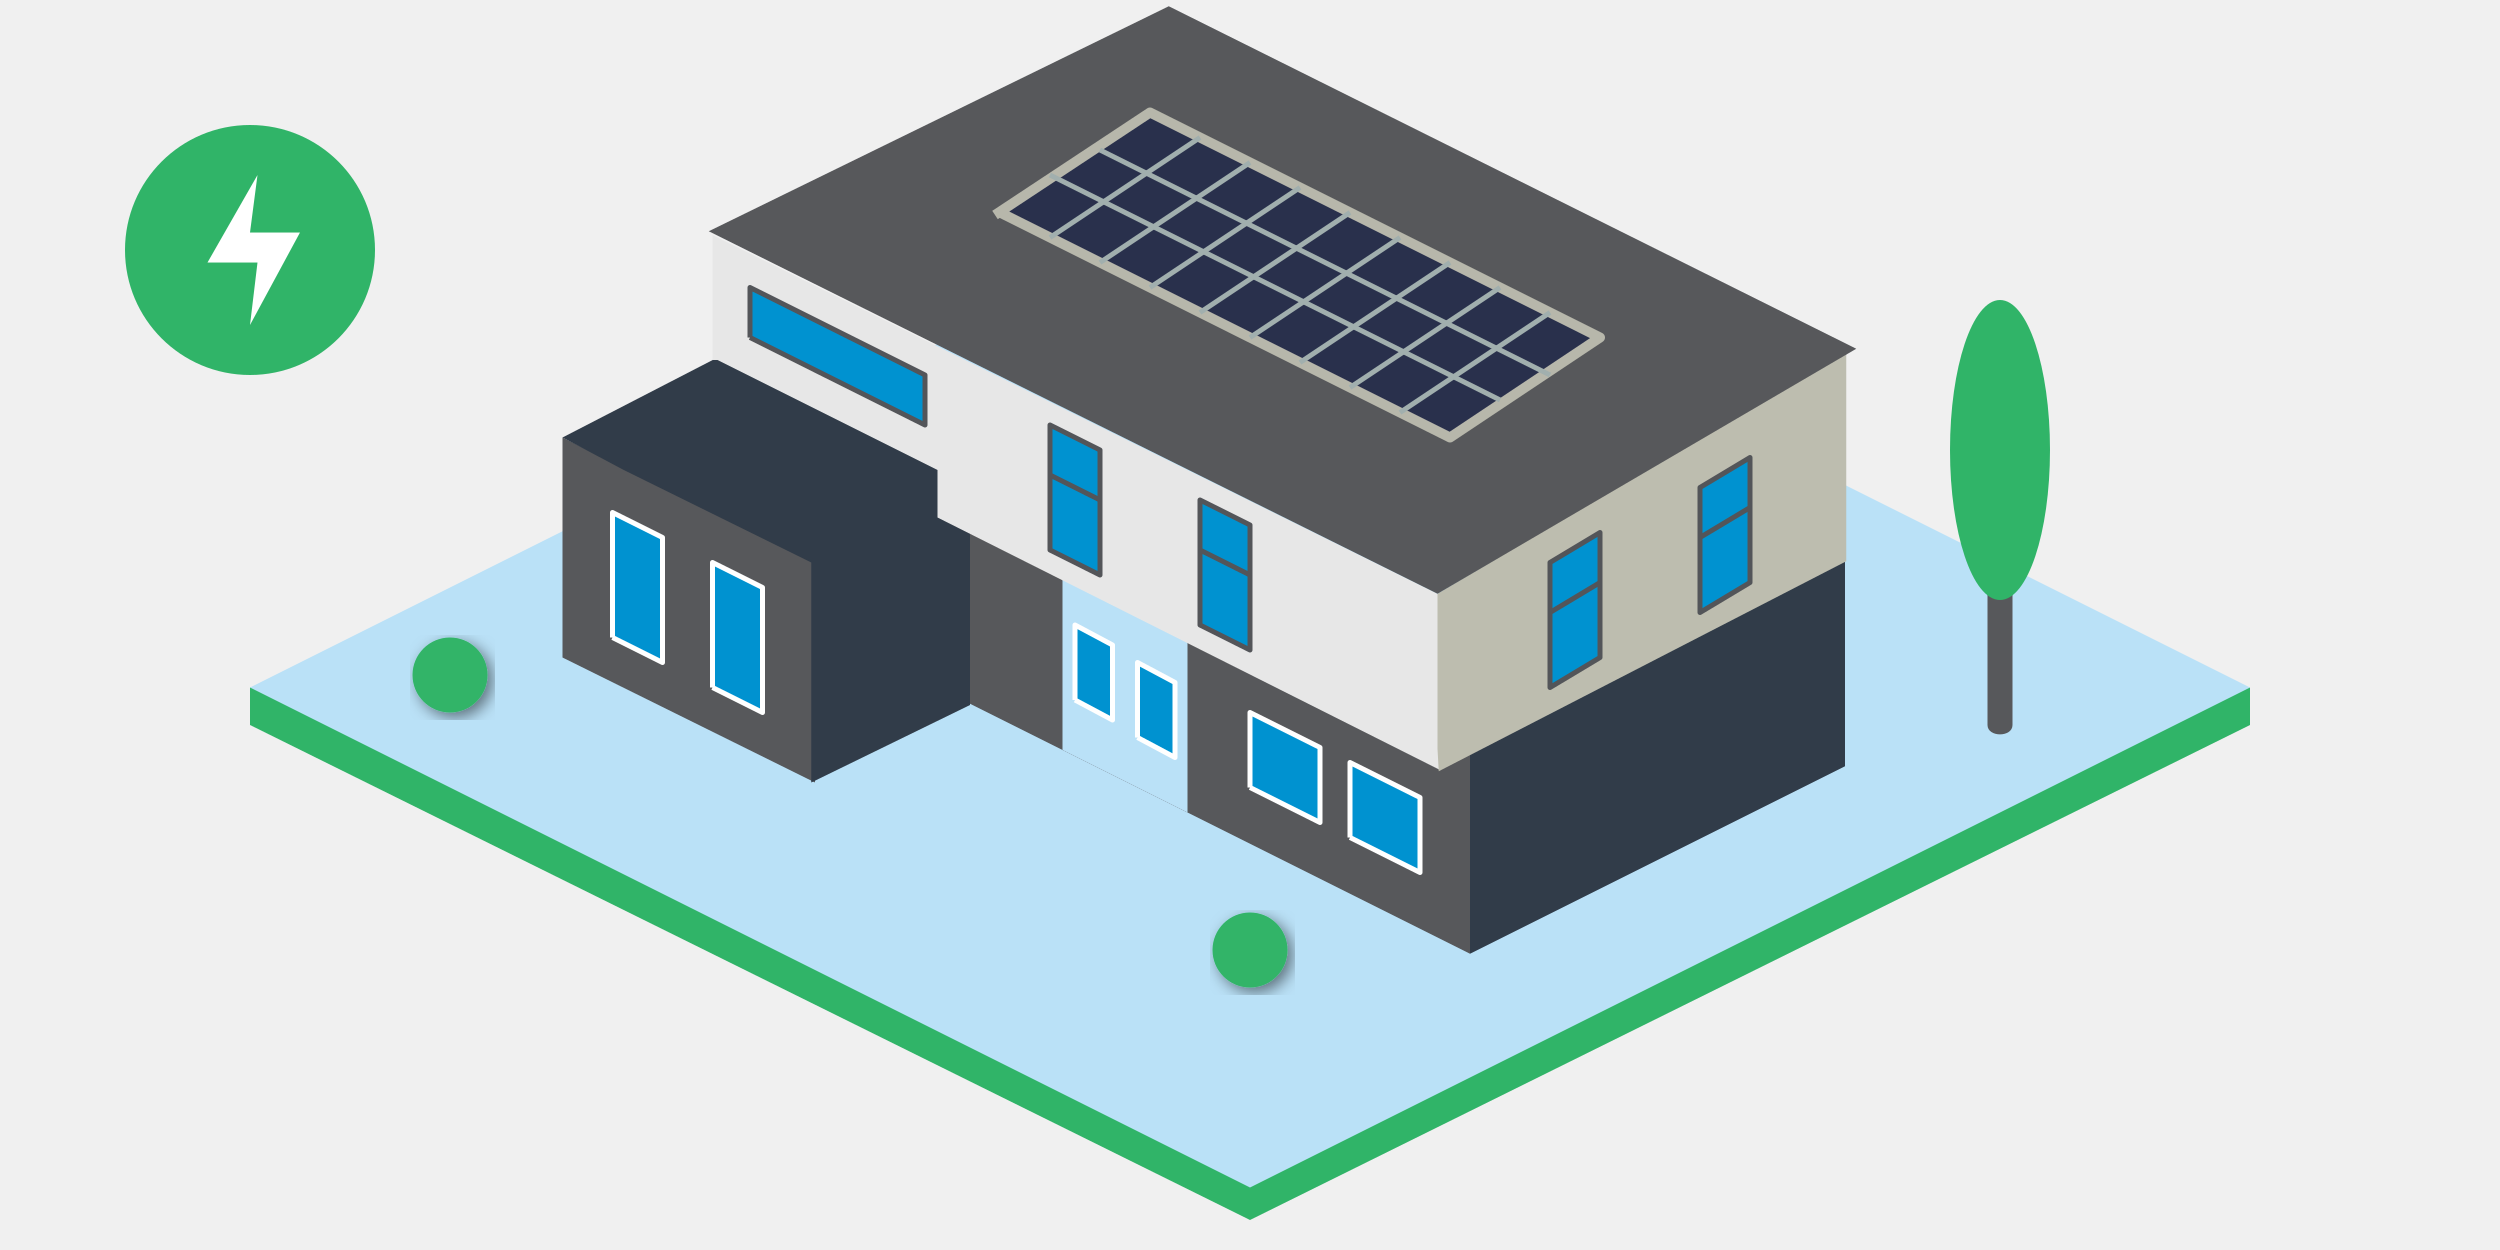
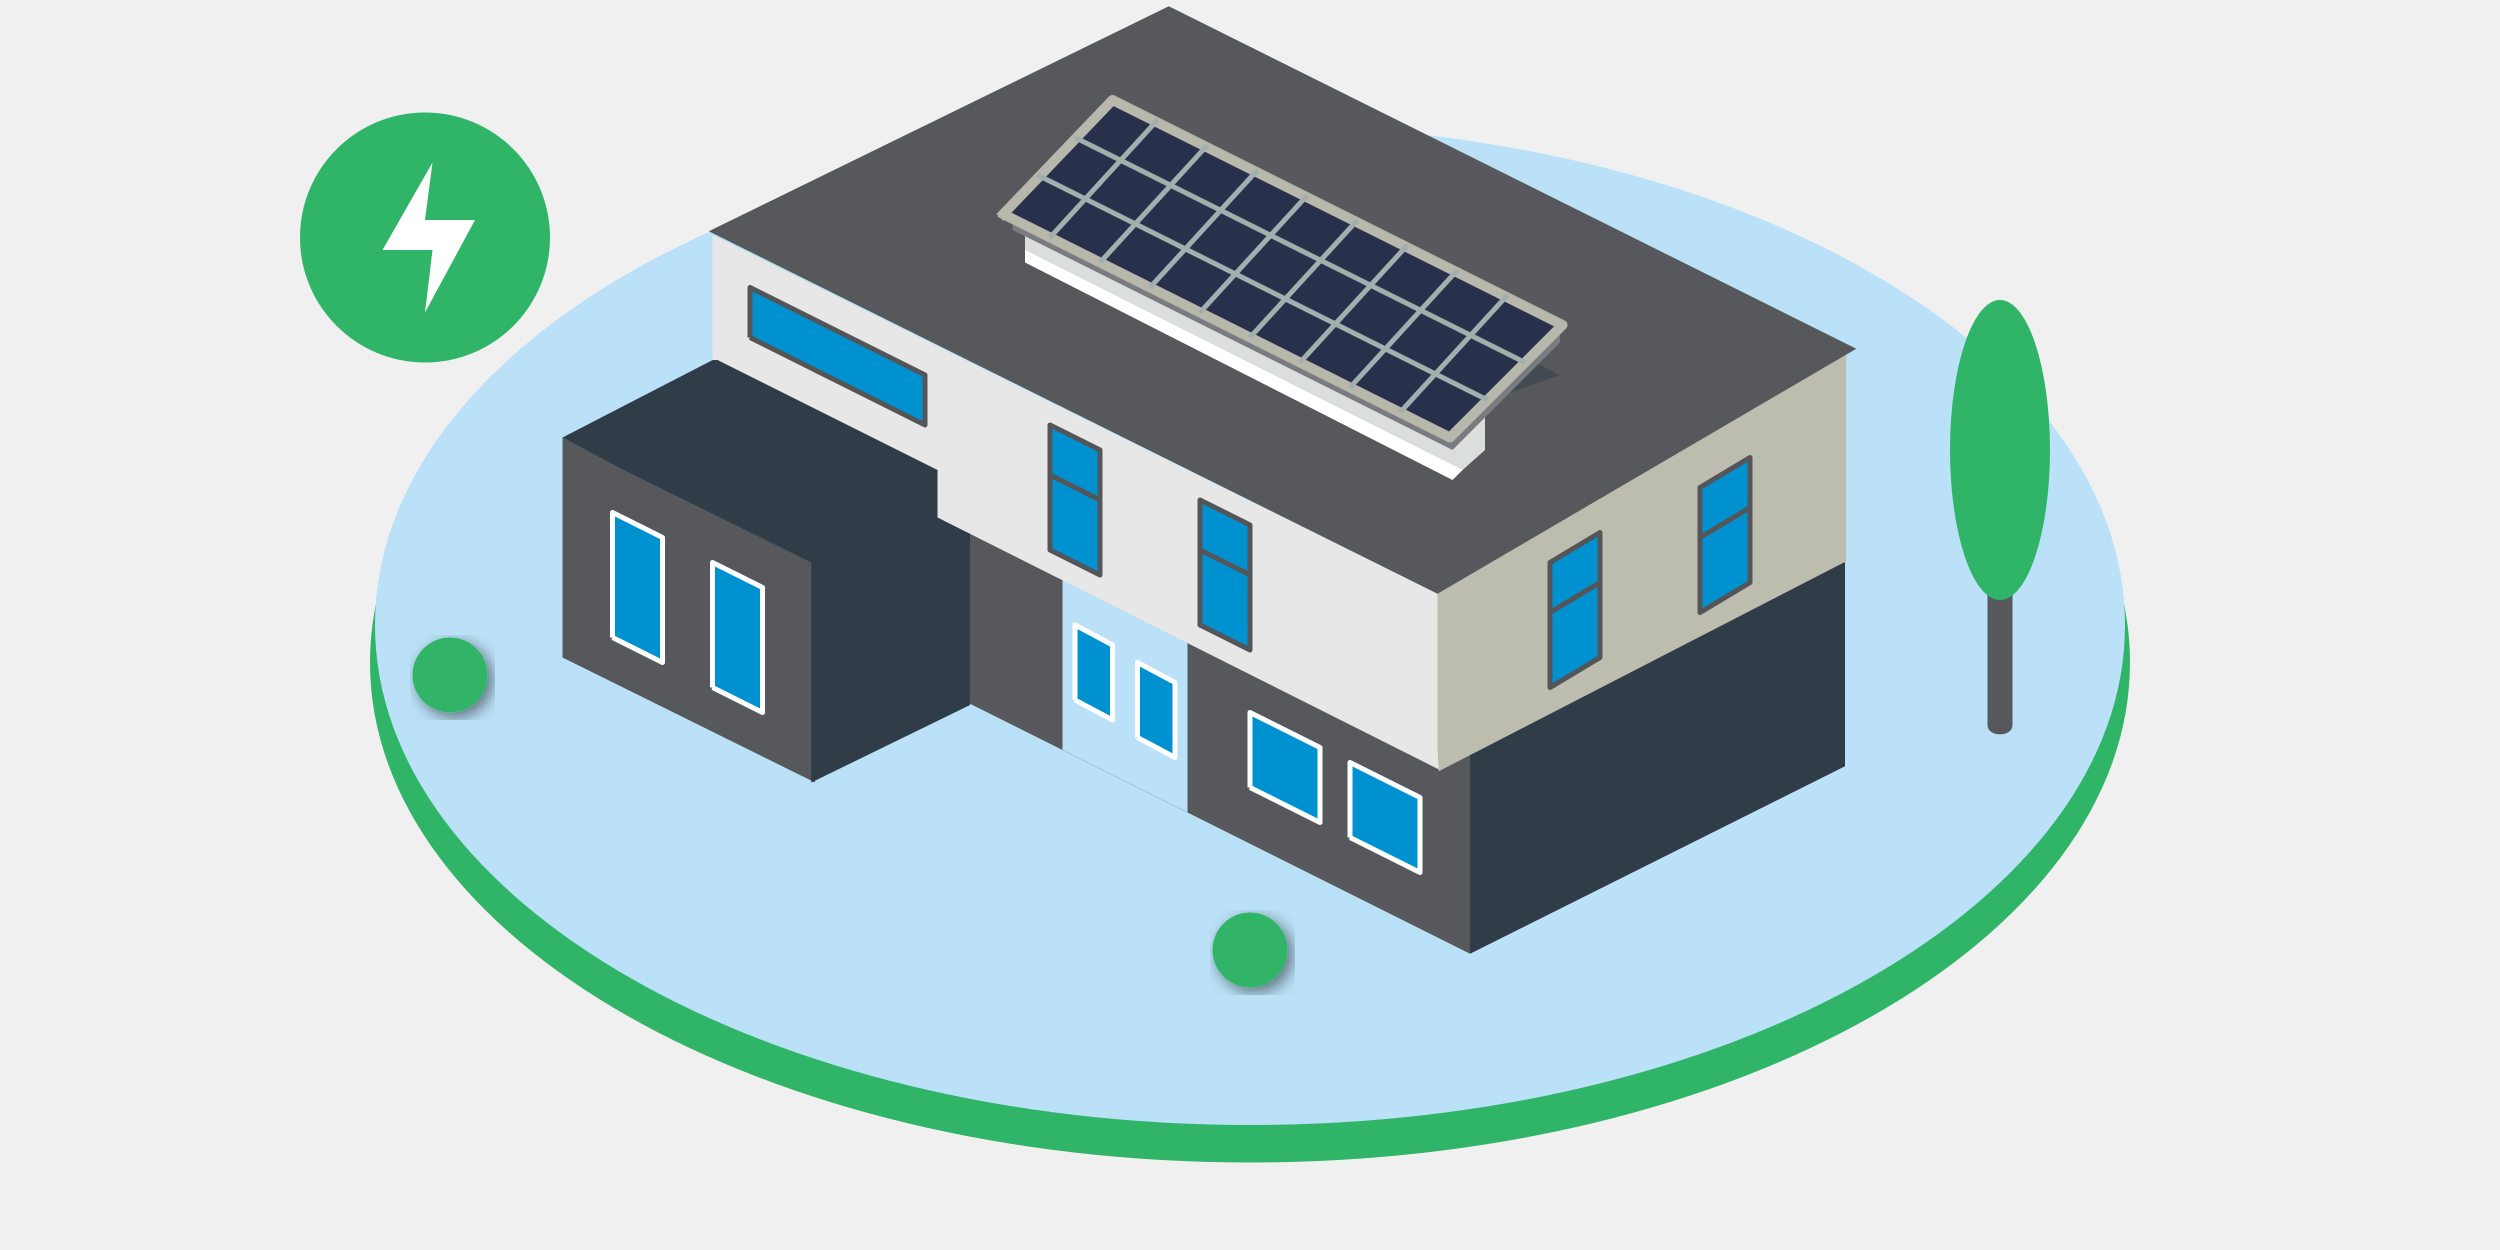
<svg xmlns="http://www.w3.org/2000/svg" viewBox="0 0 1000 500" id="ff13122b-c9a2-4eb3-994d-202711f70fc9" data-name="Layer 1">
  <pattern id="isometric" width="25" height="12.5" viewBox="0 0 10 5" patternUnits="userSpaceOnUse" x="0" y="0">
    <g stroke="#0004" stroke-dasharray="2 1" stroke-width=".25">
      <path d="m0,0 v100" />
      <path d="m10,0 v100" />
    </g>
    <path d="m5,0 v100" stroke-width=".25" stroke="#0004" stroke-dasharray=".5" />
    <g stroke-width=".25" stroke="#0004">
      <path d="m0,0 l10,5" />
      <path d="m10,0 l-10,5" />
    </g>
  </pattern>
  <pattern id="first_floor" width="25" height="25" viewBox="0 0 5 5" patternUnits="userSpaceOnUse" x="0" y="0">
    <rect height="5" width="5" fill="#57585B" />
    <circle cx="2.5" cy="2.5" r="0.3" fill="green" />
    <circle cx="1" cy="1" r="0.1" fill="white" />
    <circle cx="1.5" cy="2.5" r="0.1" fill="white" />
  </pattern>
  <defs>
    <filter id="f1" height="120%">
      <feGaussianBlur in="SourceAlpha" stdDeviation="3" />
      <feOffset dx="2" dy="2" result="offsetblur" />
      <feComponentTransfer>
        <feFuncA type="linear" slope="0.5" />
      </feComponentTransfer>
      <feMerge>
        <feMergeNode />
        <feMergeNode in="SourceGraphic" />
      </feMerge>
    </filter>
  </defs>
-   <path d="M100,275 L100,275 100,290 L100,290 500,488 L500,488 900,290 L900,290 900,275" fill="#30B468" />
-   <path d="M100,275 L100,275 500,75 L500,75 900,275 L900,275 500,475 L500,475 100,275" fill="#BAE1F7" />
+   <ellipse cx="500" cy="265" rx="352" ry="200" fill="#30B468" />
+   <ellipse cx="500" cy="250" rx="350" ry="200" fill="#BAE1F7" />
  <path d="M225,263 v-88 l0,0 101,50 v88 l0,0 -100,-49.5" fill="#57585B" />
  <g fill="#0092D0" stroke="white" stroke-width="2" stroke-linejoin="round">
    <path d="M245,255 v-50 l0,0 20,10 v50 l0,0 -20,-10" />
    <path d="M285,275 v-50 l0,0 20,10 v50 l0,0 -20,-10" />
  </g>
  <path d="M225,175 l0,0 62,-32 l0,0 101,51 v88 l0,0 -63.5,31 v-88 l0,0 -75,-37" fill="#313C49" />
  <path d="M388,194 l0,0 200,100 v87.5 l0,0 -200,-100 v-87.5" fill="#57585B" />
  <path d="M425,230 v70 l0,0 50,25 v-70 l0,0 -50,-25" fill="#BAE1F7" />
  <g fill="#0092D0" stroke="white" stroke-width="2" stroke-linejoin="round">
    <path d="M430,280 v-30 l0,0 15,8 v30 l0,0 -15,-8" />
    <path d="M455,295 v-30 l0,0 15,8 v30 l0,0 -15,-8" />
    <path d="M500,315 v-30 l0,0 28,14 v30 l0,0 -28,-14" />
    <path d="M540,335 v-30 l0,0 28,14 v30 l0,0 -28,-14" />
  </g>
  <path d="M588,294 l0,0 150,-75 v87.5 l0,0 -150,75 v-87.5" fill="#313C49" />
  <path d="M285,144 v-50 l0,0 291,144 v70 l0,0 -201,-101 v-19 l0,0 -88,-44" fill="#E7E7E7" />
  <g fill="#0092D0" stroke="#535559" stroke-width="2" stroke-linejoin="round">
    <path d="M300,135 v-20 l0,0 70,35 v20 l0,0 -70,-35" />
    <path d="M420,220 v-50 l0,0 20,10 v50 l0,0 -20,-10 v-30 l0,0 20,10 " />
    <path d="M480,250 v-50 l0,0 20,10 v50 l0,0 -20,-10 v-30 l0,0 20,10 " />
  </g>
  <path d="M575,299.5 v-62 l0,0 163.5,-98 v85 l0,0 -163,84" fill="#BDBDAF" />
  <g fill="#0092D0" stroke="#535559" stroke-width="2" stroke-linejoin="round">
    <path d="M620,275 v-50 l0,0 20,-12 v50 l0,0 -20,12 v-30 l0,0 20,-12" />
    <path d="M680,245 v-50 l0,0 20,-12 v50 l0,0 -20,12 v-30 l0,0 20,-12" />
  </g>
  <path d="M575,237.5 l0,0 167.5,-98 l0,0 -275,-137 l0,0 -184,90 " fill="#57585B" />
-   <path d="M400,85 l0,0 180,90 l0,0 60,-40 l0,0 -180,-90 l0,0 -62,41" stroke="#B7B7AB" fill="#29304C" stroke-width="4" stroke-linejoin="round" />
-   <line x1="420" y1="95" x2="480" y2="55" stroke="#A1AFAE" stroke-width="2" />
-   <line x1="440" y1="105" x2="500" y2="65" stroke="#A1AFAE" stroke-width="2" />
-   <line x1="460" y1="115" x2="520" y2="75" stroke="#A1AFAE" stroke-width="2" />
-   <line x1="480" y1="125" x2="540" y2="85" stroke="#A1AFAE" stroke-width="2" />
-   <line x1="500" y1="135" x2="560" y2="95" stroke="#A1AFAE" stroke-width="2" />
-   <line x1="520" y1="145" x2="580" y2="105" stroke="#A1AFAE" stroke-width="2" />
-   <line x1="540" y1="155" x2="600" y2="115" stroke="#A1AFAE" stroke-width="2" />
-   <line x1="560" y1="165" x2="620" y2="125" stroke="#A1AFAE" stroke-width="2" />
-   <line x1="420" y1="70" x2="600" y2="160" stroke="#A1AFAE" stroke-width="2" />
-   <line x1="440" y1="60" x2="620" y2="150" stroke="#A1AFAE" stroke-width="2" />
+   <path d="M410,85 v20 l0,0 171,87 l0,0 13,-13 v-20" fill="#FFFFFF" />
+   <path d="M410,85 v15 l0,0 175,88 l0,0 9,-8 v-15" fill="#DADEDD" />
+   <path d="M604,157 l0,0 20,-7 l0,0 -10,-5" fill="#444A52" />
+   <path d="M405,85 v7 l0,0 176,88 l0,0 43,-43 v-5" fill="#787C80" />
+   <path d="M400,85 l0,0 180,90 l0,0 45,-45 l0,0 -180,-90 l0,0 -45,47" stroke="#B7B7AB" fill="#29304C" stroke-width="4" stroke-linejoin="round" />
+   <line x1="420" y1="95" x2="463" y2="48" stroke="#A1AFAE" stroke-width="2" />
+   <line x1="440" y1="105" x2="483" y2="58" stroke="#A1AFAE" stroke-width="2" />
+   <line x1="460" y1="115" x2="503" y2="68" stroke="#A1AFAE" stroke-width="2" />
+   <line x1="480" y1="125" x2="523" y2="78" stroke="#A1AFAE" stroke-width="2" />
+   <line x1="500" y1="135" x2="543" y2="88" stroke="#A1AFAE" stroke-width="2" />
+   <line x1="520" y1="145" x2="563" y2="98" stroke="#A1AFAE" stroke-width="2" />
+   <line x1="540" y1="155" x2="583" y2="108" stroke="#A1AFAE" stroke-width="2" />
+   <line x1="560" y1="165" x2="603" y2="118" stroke="#A1AFAE" stroke-width="2" />
+   <line x1="415" y1="70" x2="595" y2="160" stroke="#A1AFAE" stroke-width="2" />
+   <line x1="430" y1="55" x2="610" y2="145" stroke="#A1AFAE" stroke-width="2" />
  <circle cx="180" cy="270" r="15" fill="#30B468" filter="url(#f1)" />
  <circle cx="500" cy="380" r="15" fill="#30B468" filter="url(#f1)" />
  <path d="M795,200 v90 c 0,5 10,5 10,0 v-90" fill="#57585B" />
  <ellipse cx="800" cy="180" rx="20" ry="60" fill="#30B468" stroke-width="2" />
-   <circle cx="100" cy="100" r="50" fill="#30B468" />
-   <path d="M100, 130 l0,0 3,-25 h-20 l0,0 20,-35 l0,0 -3,23 h20" stroke="none" fill="white" />
+   <circle cx="170" cy="95" r="50" fill="#30B468" />
+   <path d="M170, 125 l0,0 3,-25 h-20 l0,0 20,-35 l0,0 -3,23 h20" stroke="none" fill="white" />
</svg>
